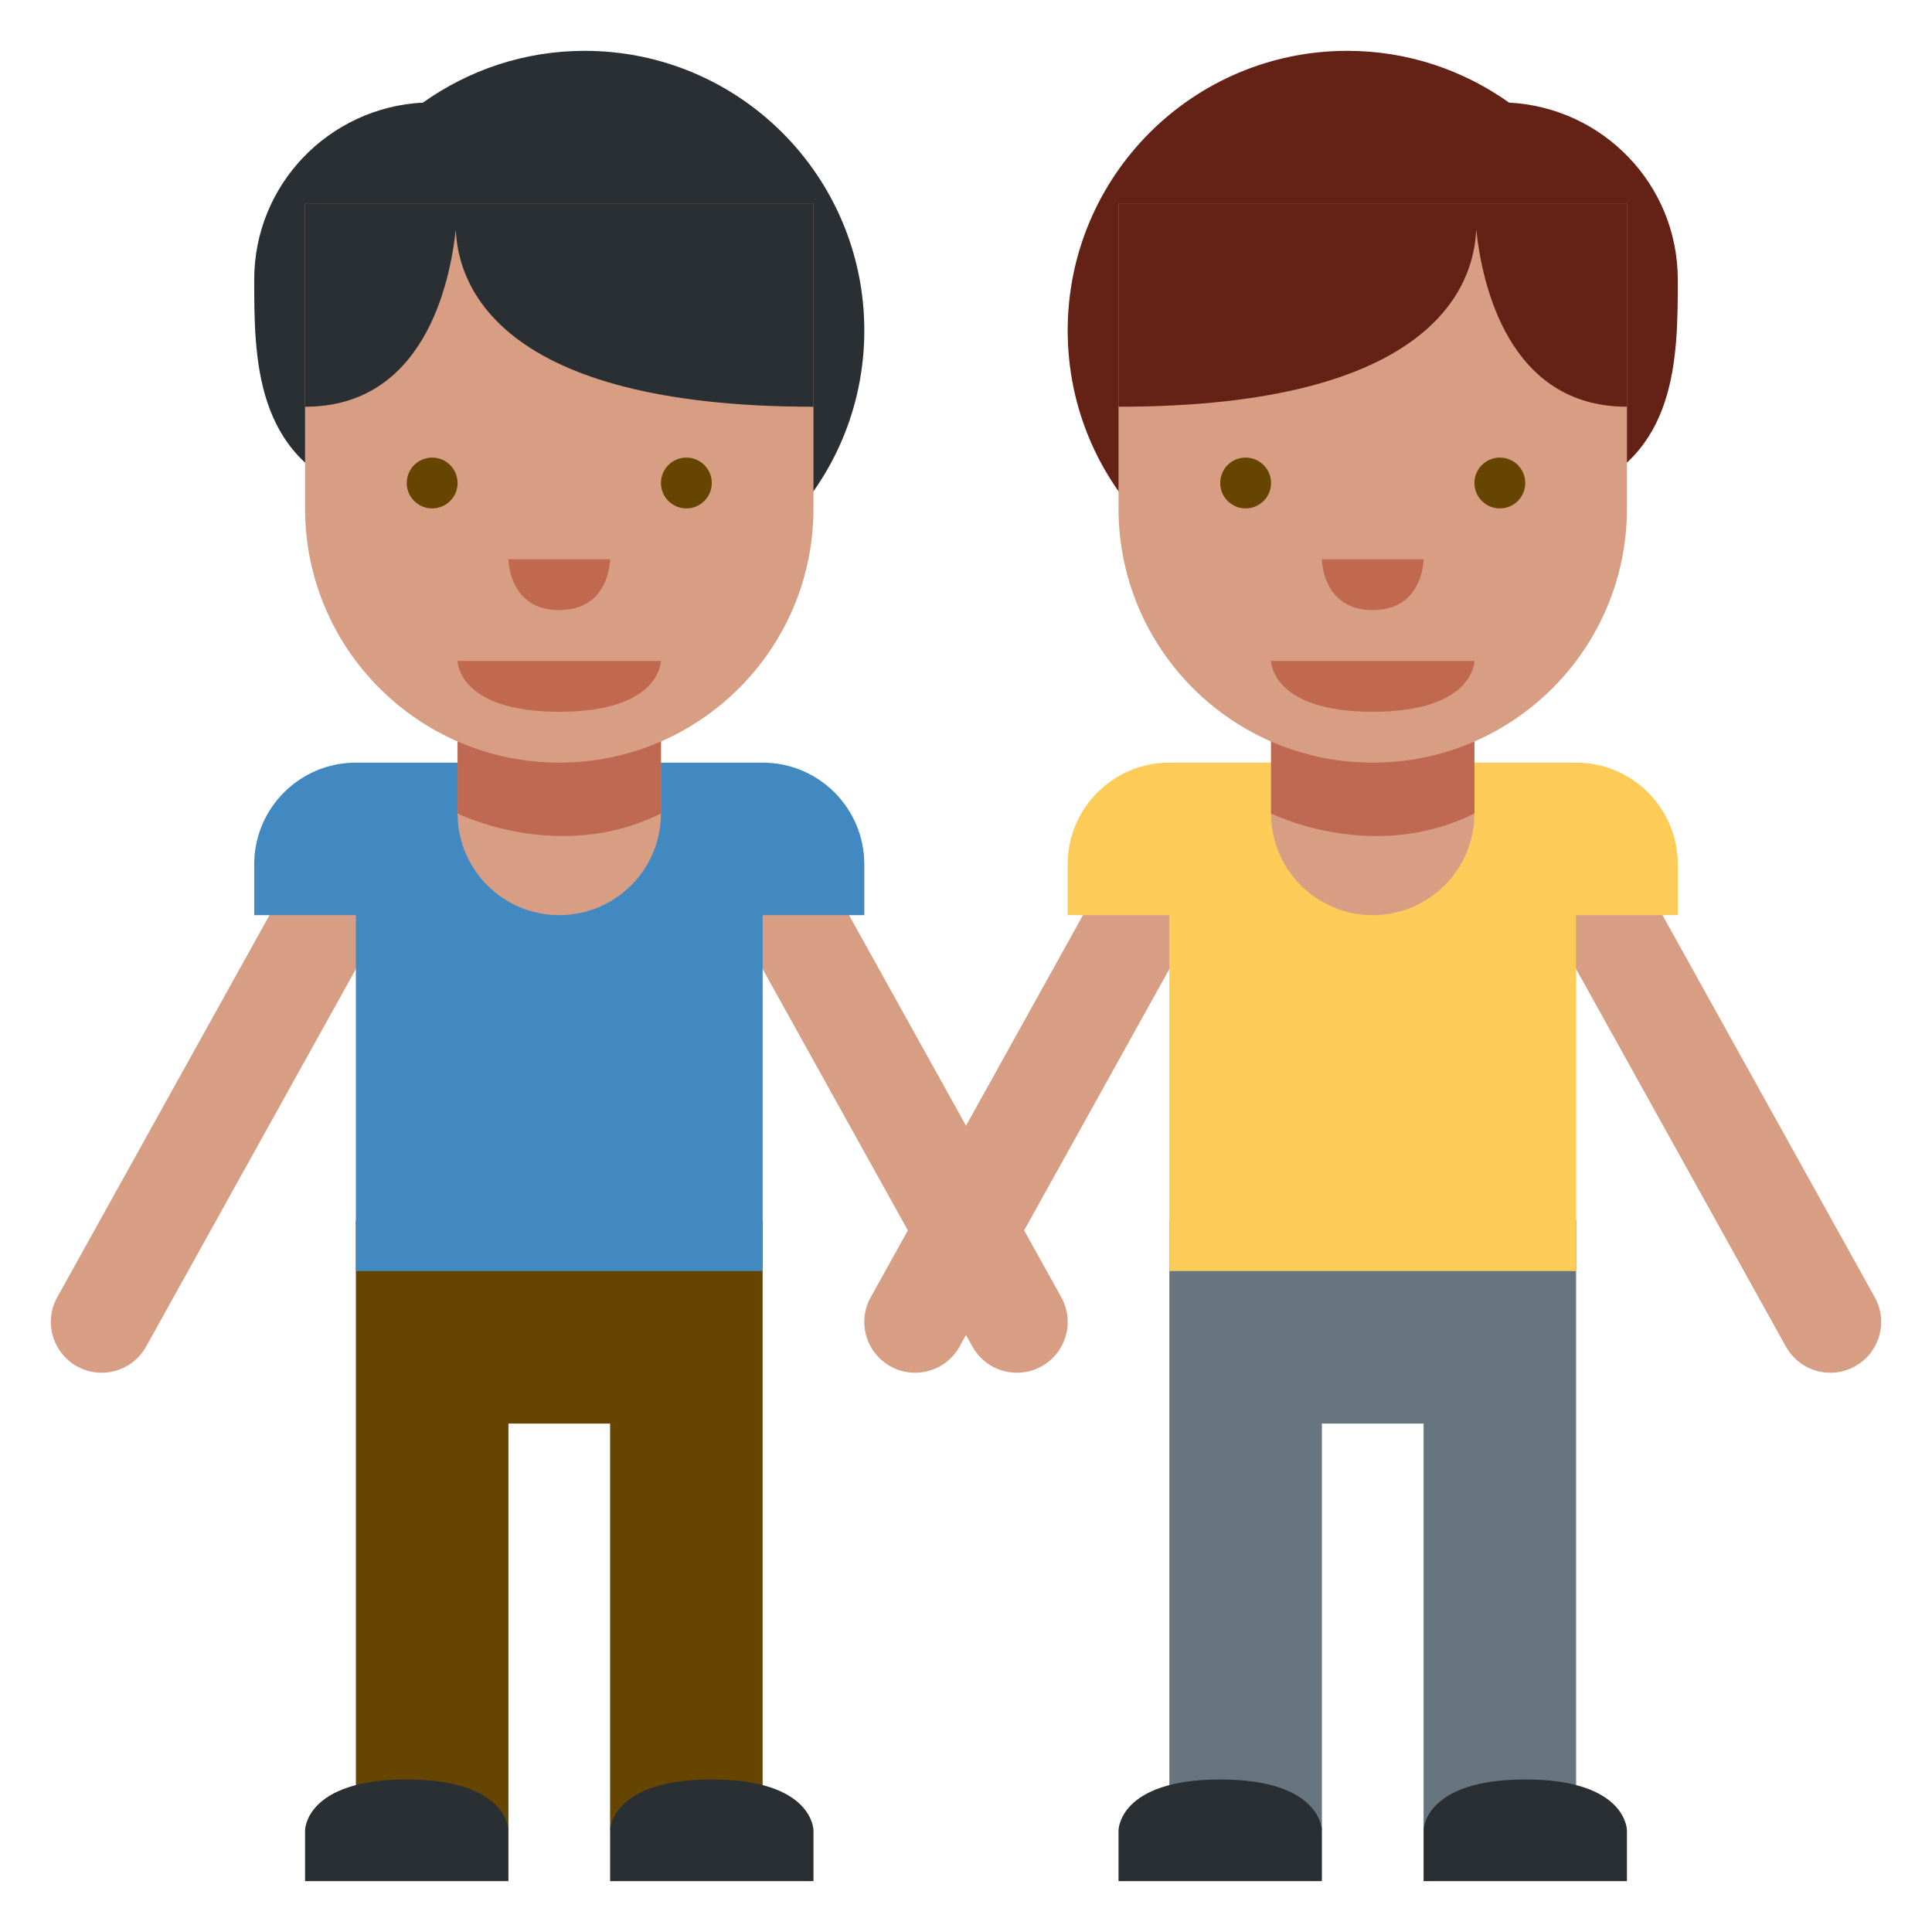
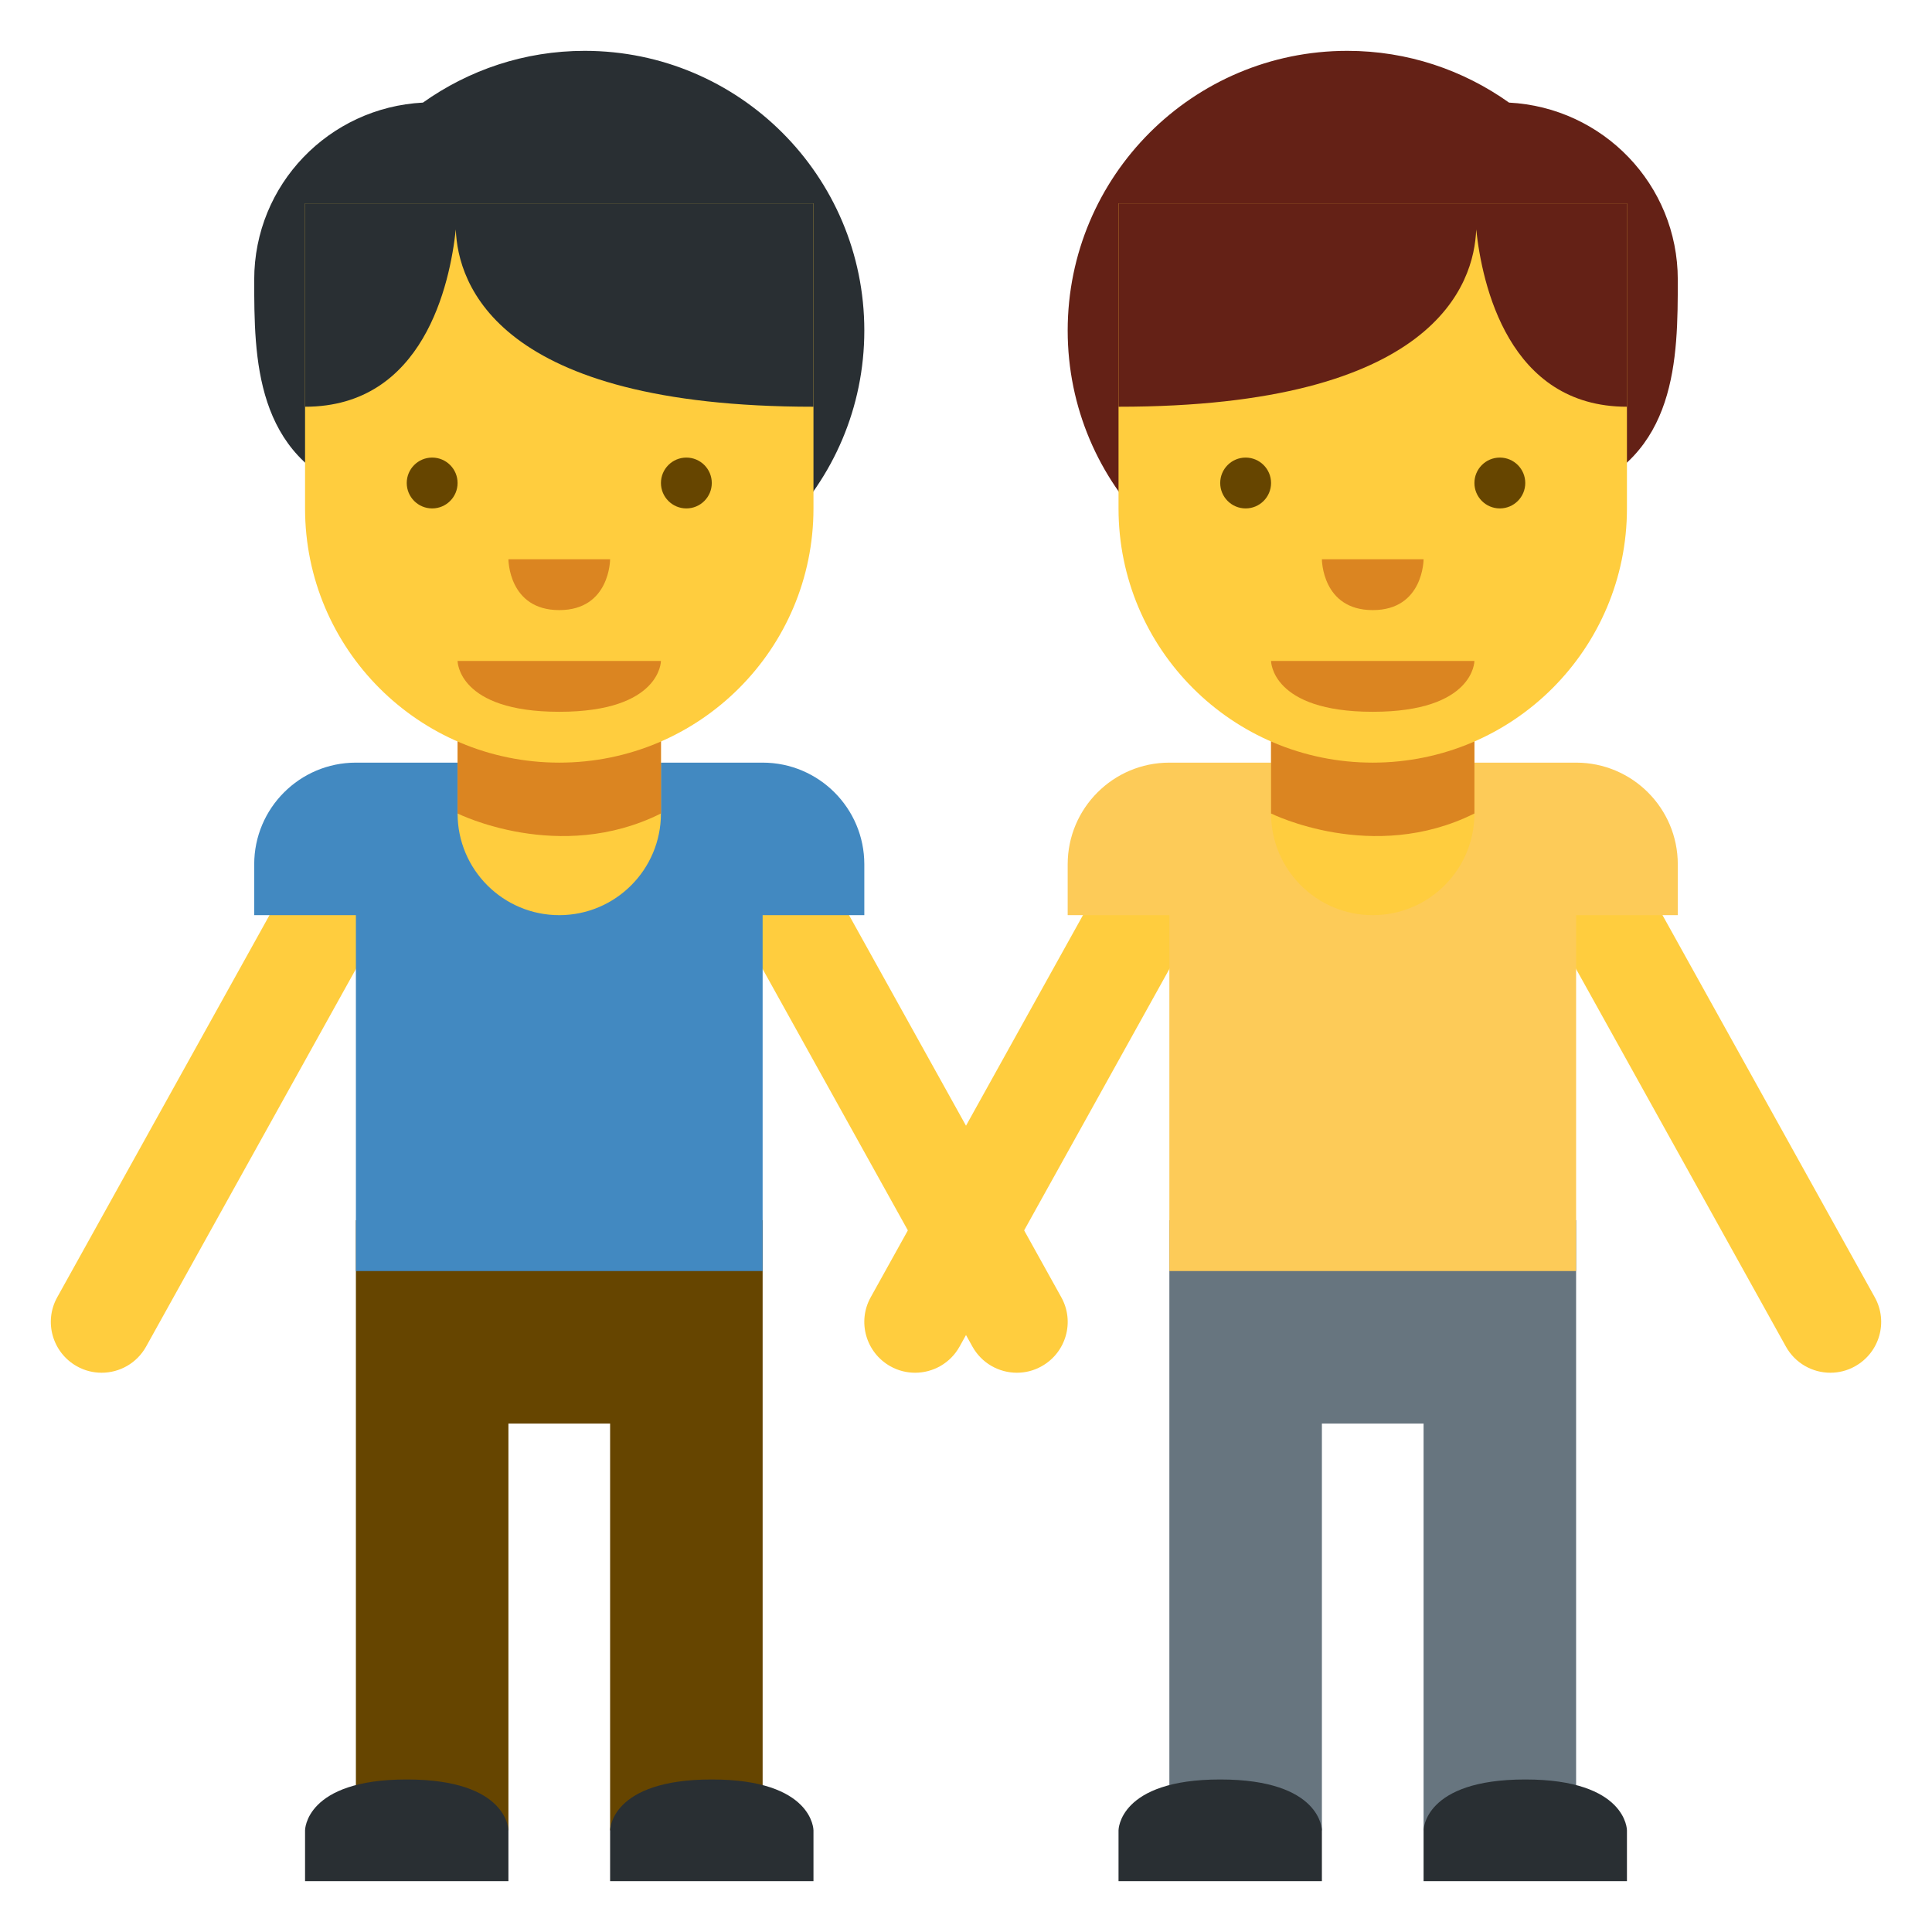
<svg xmlns="http://www.w3.org/2000/svg" viewBox="0 0 47.5 47.5" style="enable-background:new 0 0 47.5 47.5;" xml:space="preserve" version="1.1" id="svg2">
  <defs id="defs6">
    <clipPath id="clipPath20" clipPathUnits="userSpaceOnUse">
      <path id="path22" d="M 0,38 38,38 38,0 0,0 0,38 Z" />
    </clipPath>
  </defs>
  <g transform="matrix(1.25,0,0,-1.25,0,47.5)" id="g10">
    <g transform="translate(12,14)" id="g12">
      <path id="path14" style="fill:#664500;fill-opacity:1;fill-rule:nonzero;stroke:none" d="m 0,0 -2,0 -3,0 0,-12 3,0 0,8 2,0 0,-8 3,0 0,12 -3,0 z" />
    </g>
    <g id="g16">
      <g clip-path="url(#clipPath20)" id="g18">
        <g transform="translate(6,1)" id="g24">
          <path id="path26" style="fill:#292f33;fill-opacity:1;fill-rule:nonzero;stroke:none" d="M 0,0 0,1 C 0,1 0,2 2,2 4,2 4,1 4,1 L 4,0 0,0 Z" />
        </g>
        <g transform="translate(12,1)" id="g28">
          <path id="path30" style="fill:#292f33;fill-opacity:1;fill-rule:nonzero;stroke:none" d="M 0,0 0,1 C 0,1 0,2 2,2 4,2 4,1 4,1 L 4,0 0,0 Z" />
        </g>
        <g transform="translate(11.5,37)" id="g32">
          <path id="path34" style="fill:#292f33;fill-opacity:1;fill-rule:nonzero;stroke:none" d="M 0,0 C -1.187,0 -2.282,-0.379 -3.181,-1.018 -5.027,-1.114 -6.5,-2.629 -6.5,-4.5 c 0,-1.542 0.007,-3.484 2.038,-4.208 C -3.464,-10.094 -1.839,-11 0,-11 3.037,-11 5.5,-8.538 5.5,-5.501 5.5,-2.463 3.037,0 0,0" />
        </g>
        <g transform="translate(1.999,11)" id="g36">
-           <path id="path38" style="fill:#d79e84;fill-opacity:1;fill-rule:nonzero;stroke:none" d="m 0,0 c -0.164,0 -0.331,0.04 -0.485,0.126 -0.482,0.269 -0.657,0.877 -0.388,1.359 l 5,9.001 c 0.268,0.482 0.876,0.657 1.36,0.388 0.482,-0.268 0.657,-0.877 0.388,-1.36 l -5,-8.999 C 0.692,0.186 0.352,0 0,0" />
+           <path id="path38" style="fill:#ffcd3e;fill-opacity:1;fill-rule:nonzero;stroke:none" d="m 0,0 c -0.164,0 -0.331,0.04 -0.485,0.126 -0.482,0.269 -0.657,0.877 -0.388,1.359 l 5,9.001 c 0.268,0.482 0.876,0.657 1.36,0.388 0.482,-0.268 0.657,-0.877 0.388,-1.36 l -5,-8.999 C 0.692,0.186 0.352,0 0,0" />
        </g>
        <g transform="translate(20.001,11)" id="g40">
-           <path id="path42" style="fill:#d79e84;fill-opacity:1;fill-rule:nonzero;stroke:none" d="m 0,0 c -0.352,0 -0.692,0.186 -0.875,0.515 l -5,8.999 c -0.269,0.483 -0.094,1.092 0.388,1.36 0.484,0.269 1.092,0.094 1.36,-0.388 l 5,-9.001 C 1.142,1.003 0.968,0.395 0.484,0.126 0.331,0.04 0.164,0 0,0" />
+           <path id="path42" style="fill:#ffcd3e;fill-opacity:1;fill-rule:nonzero;stroke:none" d="m 0,0 c -0.352,0 -0.692,0.186 -0.875,0.515 l -5,8.999 c -0.269,0.483 -0.094,1.092 0.388,1.36 0.484,0.269 1.092,0.094 1.36,-0.388 l 5,-9.001 C 1.142,1.003 0.968,0.395 0.484,0.126 0.331,0.04 0.164,0 0,0" />
        </g>
        <g transform="translate(17,21)" id="g44">
          <path id="path46" style="fill:#4289c1;fill-opacity:1;fill-rule:nonzero;stroke:none" d="m 0,0 c 0,1.104 -0.896,2 -2,2 l -2,0 -4,0 -2,0 c -1.104,0 -2,-0.896 -2,-2 l 0,-1 2,0 0,-7 8,0 0,7 2,0 0,1 z" />
        </g>
        <g transform="translate(9,26)" id="g48">
-           <path id="path50" style="fill:#d79e84;fill-opacity:1;fill-rule:nonzero;stroke:none" d="m 0,0 0,-4 c 0,-1.104 0.896,-2 2,-2 1.104,0 2,0.896 2,2 L 4,0 0,0 Z" />
+           <path id="path50" style="fill:#ffcd3e;fill-opacity:1;fill-rule:nonzero;stroke:none" d="m 0,0 0,-4 c 0,-1.104 0.896,-2 2,-2 1.104,0 2,0.896 2,2 L 4,0 0,0 Z" />
        </g>
        <g transform="translate(13,26)" id="g52">
-           <path id="path54" style="fill:#bf6952;fill-opacity:1;fill-rule:nonzero;stroke:none" d="M 0,0 -4,-0.019 -4,-4 c 0,0 2,-1 4,0 l 0,4 z" />
+           <path id="path54" style="fill:#db8521;fill-opacity:1;fill-rule:nonzero;stroke:none" d="M 0,0 -4,-0.019 -4,-4 c 0,0 2,-1 4,0 l 0,4 z" />
        </g>
        <g transform="translate(16,34)" id="g56">
-           <path id="path58" style="fill:#d79e84;fill-opacity:1;fill-rule:nonzero;stroke:none" d="m 0,0 -10,0 0,-6 0,0 c 0,-2.763 2.238,-5 5,-5 2.762,0 5,2.237 5,5 l 0,0 0,6 z" />
+           <path id="path58" style="fill:#ffcd3e;fill-opacity:1;fill-rule:nonzero;stroke:none" d="m 0,0 -10,0 0,-6 0,0 c 0,-2.763 2.238,-5 5,-5 2.762,0 5,2.237 5,5 l 0,0 0,6 z" />
        </g>
        <g transform="translate(9,34)" id="g60">
          <path id="path62" style="fill:#292f33;fill-opacity:1;fill-rule:nonzero;stroke:none" d="m 0,0 -3,0 0,-4 c 2.333,0 2.85,2.412 2.965,3.488 C 0.004,-1.588 0.779,-4 7,-4 L 7,0 0,0 Z" />
        </g>
        <g transform="translate(13,25)" id="g64">
-           <path id="path66" style="fill:#c1694f;fill-opacity:1;fill-rule:nonzero;stroke:none" d="m 0,0 -2,0 -2,0 c 0,0 0,-1 2,-1 2,0 2,1 2,1" />
+           <path id="path66" style="fill:#db8521;fill-opacity:1;fill-rule:nonzero;stroke:none" d="m 0,0 -2,0 -2,0 c 0,0 0,-1 2,-1 2,0 2,1 2,1" />
        </g>
        <g transform="translate(9,28.5)" id="g68">
          <path id="path70" style="fill:#664500;fill-opacity:1;fill-rule:nonzero;stroke:none" d="M 0,0 C 0,-0.276 -0.224,-0.5 -0.5,-0.5 -0.776,-0.5 -1,-0.276 -1,0 -1,0.276 -0.776,0.5 -0.5,0.5 -0.224,0.5 0,0.276 0,0" />
        </g>
        <g transform="translate(14,28.5)" id="g72">
          <path id="path74" style="fill:#664500;fill-opacity:1;fill-rule:nonzero;stroke:none" d="M 0,0 C 0,-0.276 -0.224,-0.5 -0.5,-0.5 -0.776,-0.5 -1,-0.276 -1,0 -1,0.276 -0.776,0.5 -0.5,0.5 -0.224,0.5 0,0.276 0,0" />
        </g>
        <g transform="translate(10,27)" id="g76">
-           <path id="path78" style="fill:#c1694f;fill-opacity:1;fill-rule:nonzero;stroke:none" d="M 0,0 1,0 2,0 C 2,0 2,-1 1,-1 0,-1 0,0 0,0" />
+           <path id="path78" style="fill:#db8521;fill-opacity:1;fill-rule:nonzero;stroke:none" d="M 0,0 1,0 2,0 C 2,0 2,-1 1,-1 0,-1 0,0 0,0" />
        </g>
        <g transform="translate(28,14)" id="g80">
          <path id="path82" style="fill:#67757f;fill-opacity:1;fill-rule:nonzero;stroke:none" d="m 0,0 -2,0 -3,0 0,-12 3,0 0,8 2,0 0,-8 3,0 0,12 -3,0 z" />
        </g>
        <g transform="translate(22,1)" id="g84">
          <path id="path86" style="fill:#292f33;fill-opacity:1;fill-rule:nonzero;stroke:none" d="M 0,0 0,1 C 0,1 0,2 2,2 4,2 4,1 4,1 L 4,0 0,0 Z" />
        </g>
        <g transform="translate(28,1)" id="g88">
          <path id="path90" style="fill:#292f33;fill-opacity:1;fill-rule:nonzero;stroke:none" d="M 0,0 0,1 C 0,1 0,2 2,2 4,2 4,1 4,1 L 4,0 0,0 Z" />
        </g>
        <g transform="translate(33,32.5)" id="g92">
          <path id="path94" style="fill:#642116;fill-opacity:1;fill-rule:nonzero;stroke:none" d="M 0,0 C 0,1.871 -1.473,3.386 -3.319,3.482 -4.218,4.121 -5.313,4.5 -6.5,4.5 -9.537,4.5 -12,2.037 -12,-1.001 c 0,-3.037 2.463,-5.499 5.5,-5.499 1.84,0 3.464,0.906 4.462,2.292 C -0.007,-3.484 0,-1.542 0,0" />
        </g>
        <g transform="translate(17.999,11)" id="g96">
-           <path id="path98" style="fill:#d79e84;fill-opacity:1;fill-rule:nonzero;stroke:none" d="m 0,0 c -0.164,0 -0.331,0.04 -0.485,0.126 -0.482,0.269 -0.657,0.877 -0.388,1.359 l 5,9.001 c 0.268,0.482 0.878,0.657 1.359,0.388 0.484,-0.268 0.658,-0.877 0.389,-1.36 l -5,-8.999 C 0.692,0.186 0.352,0 0,0" />
+           <path id="path98" style="fill:#ffcd3e;fill-opacity:1;fill-rule:nonzero;stroke:none" d="m 0,0 c -0.164,0 -0.331,0.04 -0.485,0.126 -0.482,0.269 -0.657,0.877 -0.388,1.359 l 5,9.001 c 0.268,0.482 0.878,0.657 1.359,0.388 0.484,-0.268 0.658,-0.877 0.389,-1.36 l -5,-8.999 C 0.692,0.186 0.352,0 0,0" />
        </g>
        <g transform="translate(36.001,11)" id="g100">
-           <path id="path102" style="fill:#d79e84;fill-opacity:1;fill-rule:nonzero;stroke:none" d="m 0,0 c -0.352,0 -0.692,0.186 -0.875,0.515 l -5,8.999 c -0.269,0.483 -0.095,1.092 0.389,1.36 0.482,0.269 1.091,0.094 1.359,-0.388 l 5,-9.001 C 1.142,1.003 0.968,0.395 0.484,0.126 0.331,0.04 0.164,0 0,0" />
+           <path id="path102" style="fill:#ffcd3e;fill-opacity:1;fill-rule:nonzero;stroke:none" d="m 0,0 c -0.352,0 -0.692,0.186 -0.875,0.515 l -5,8.999 c -0.269,0.483 -0.095,1.092 0.389,1.36 0.482,0.269 1.091,0.094 1.359,-0.388 l 5,-9.001 C 1.142,1.003 0.968,0.395 0.484,0.126 0.331,0.04 0.164,0 0,0" />
        </g>
        <g transform="translate(33,21)" id="g104">
          <path id="path106" style="fill:#fdcb58;fill-opacity:1;fill-rule:nonzero;stroke:none" d="m 0,0 c 0,1.104 -0.896,2 -2,2 l -2,0 -4,0 -2,0 c -1.104,0 -2,-0.896 -2,-2 l 0,-1 2,0 0,-7 8,0 0,7 2,0 0,1 z" />
        </g>
        <g transform="translate(25,26)" id="g108">
-           <path id="path110" style="fill:#d79e84;fill-opacity:1;fill-rule:nonzero;stroke:none" d="m 0,0 0,-4 c 0,-1.104 0.896,-2 2,-2 1.104,0 2,0.896 2,2 L 4,0 0,0 Z" />
+           <path id="path110" style="fill:#ffcd3e;fill-opacity:1;fill-rule:nonzero;stroke:none" d="m 0,0 0,-4 c 0,-1.104 0.896,-2 2,-2 1.104,0 2,0.896 2,2 L 4,0 0,0 Z" />
        </g>
        <g transform="translate(29,26)" id="g112">
-           <path id="path114" style="fill:#bf6952;fill-opacity:1;fill-rule:nonzero;stroke:none" d="M 0,0 -4,-0.019 -4,-4 c 0,0 2,-1 4,0 l 0,4 z" />
+           <path id="path114" style="fill:#db8521;fill-opacity:1;fill-rule:nonzero;stroke:none" d="M 0,0 -4,-0.019 -4,-4 c 0,0 2,-1 4,0 l 0,4 z" />
        </g>
        <g transform="translate(32,34)" id="g116">
-           <path id="path118" style="fill:#d79e84;fill-opacity:1;fill-rule:nonzero;stroke:none" d="m 0,0 -10,0 0,-6 0,0 c 0,-2.763 2.238,-5 5,-5 2.762,0 5,2.237 5,5 l 0,0 0,6 z" />
+           <path id="path118" style="fill:#ffcd3e;fill-opacity:1;fill-rule:nonzero;stroke:none" d="m 0,0 -10,0 0,-6 0,0 c 0,-2.763 2.238,-5 5,-5 2.762,0 5,2.237 5,5 l 0,0 0,6 z" />
        </g>
        <g transform="translate(29,34)" id="g120">
          <path id="path122" style="fill:#642116;fill-opacity:1;fill-rule:nonzero;stroke:none" d="m 0,0 -7,0 0,-4 c 6.221,0 6.996,2.412 7.035,3.488 C 0.15,-1.588 0.667,-4 3,-4 L 3,0 0,0 Z" />
        </g>
        <g transform="translate(29,25)" id="g124">
-           <path id="path126" style="fill:#c1694f;fill-opacity:1;fill-rule:nonzero;stroke:none" d="m 0,0 -2,0 -2,0 c 0,0 0,-1 2,-1 2,0 2,1 2,1" />
+           <path id="path126" style="fill:#db8521;fill-opacity:1;fill-rule:nonzero;stroke:none" d="m 0,0 -2,0 -2,0 c 0,0 0,-1 2,-1 2,0 2,1 2,1" />
        </g>
        <g transform="translate(25,28.5)" id="g128">
          <path id="path130" style="fill:#664500;fill-opacity:1;fill-rule:nonzero;stroke:none" d="M 0,0 C 0,-0.276 -0.224,-0.5 -0.5,-0.5 -0.776,-0.5 -1,-0.276 -1,0 -1,0.276 -0.776,0.5 -0.5,0.5 -0.224,0.5 0,0.276 0,0" />
        </g>
        <g transform="translate(30,28.5)" id="g132">
          <path id="path134" style="fill:#664500;fill-opacity:1;fill-rule:nonzero;stroke:none" d="M 0,0 C 0,-0.276 -0.224,-0.5 -0.5,-0.5 -0.776,-0.5 -1,-0.276 -1,0 -1,0.276 -0.776,0.5 -0.5,0.5 -0.224,0.5 0,0.276 0,0" />
        </g>
        <g transform="translate(26,27)" id="g136">
-           <path id="path138" style="fill:#c1694f;fill-opacity:1;fill-rule:nonzero;stroke:none" d="M 0,0 1,0 2,0 C 2,0 2,-1 1,-1 0,-1 0,0 0,0" />
+           <path id="path138" style="fill:#db8521;fill-opacity:1;fill-rule:nonzero;stroke:none" d="M 0,0 1,0 2,0 C 2,0 2,-1 1,-1 0,-1 0,0 0,0" />
        </g>
      </g>
    </g>
  </g>
</svg>
